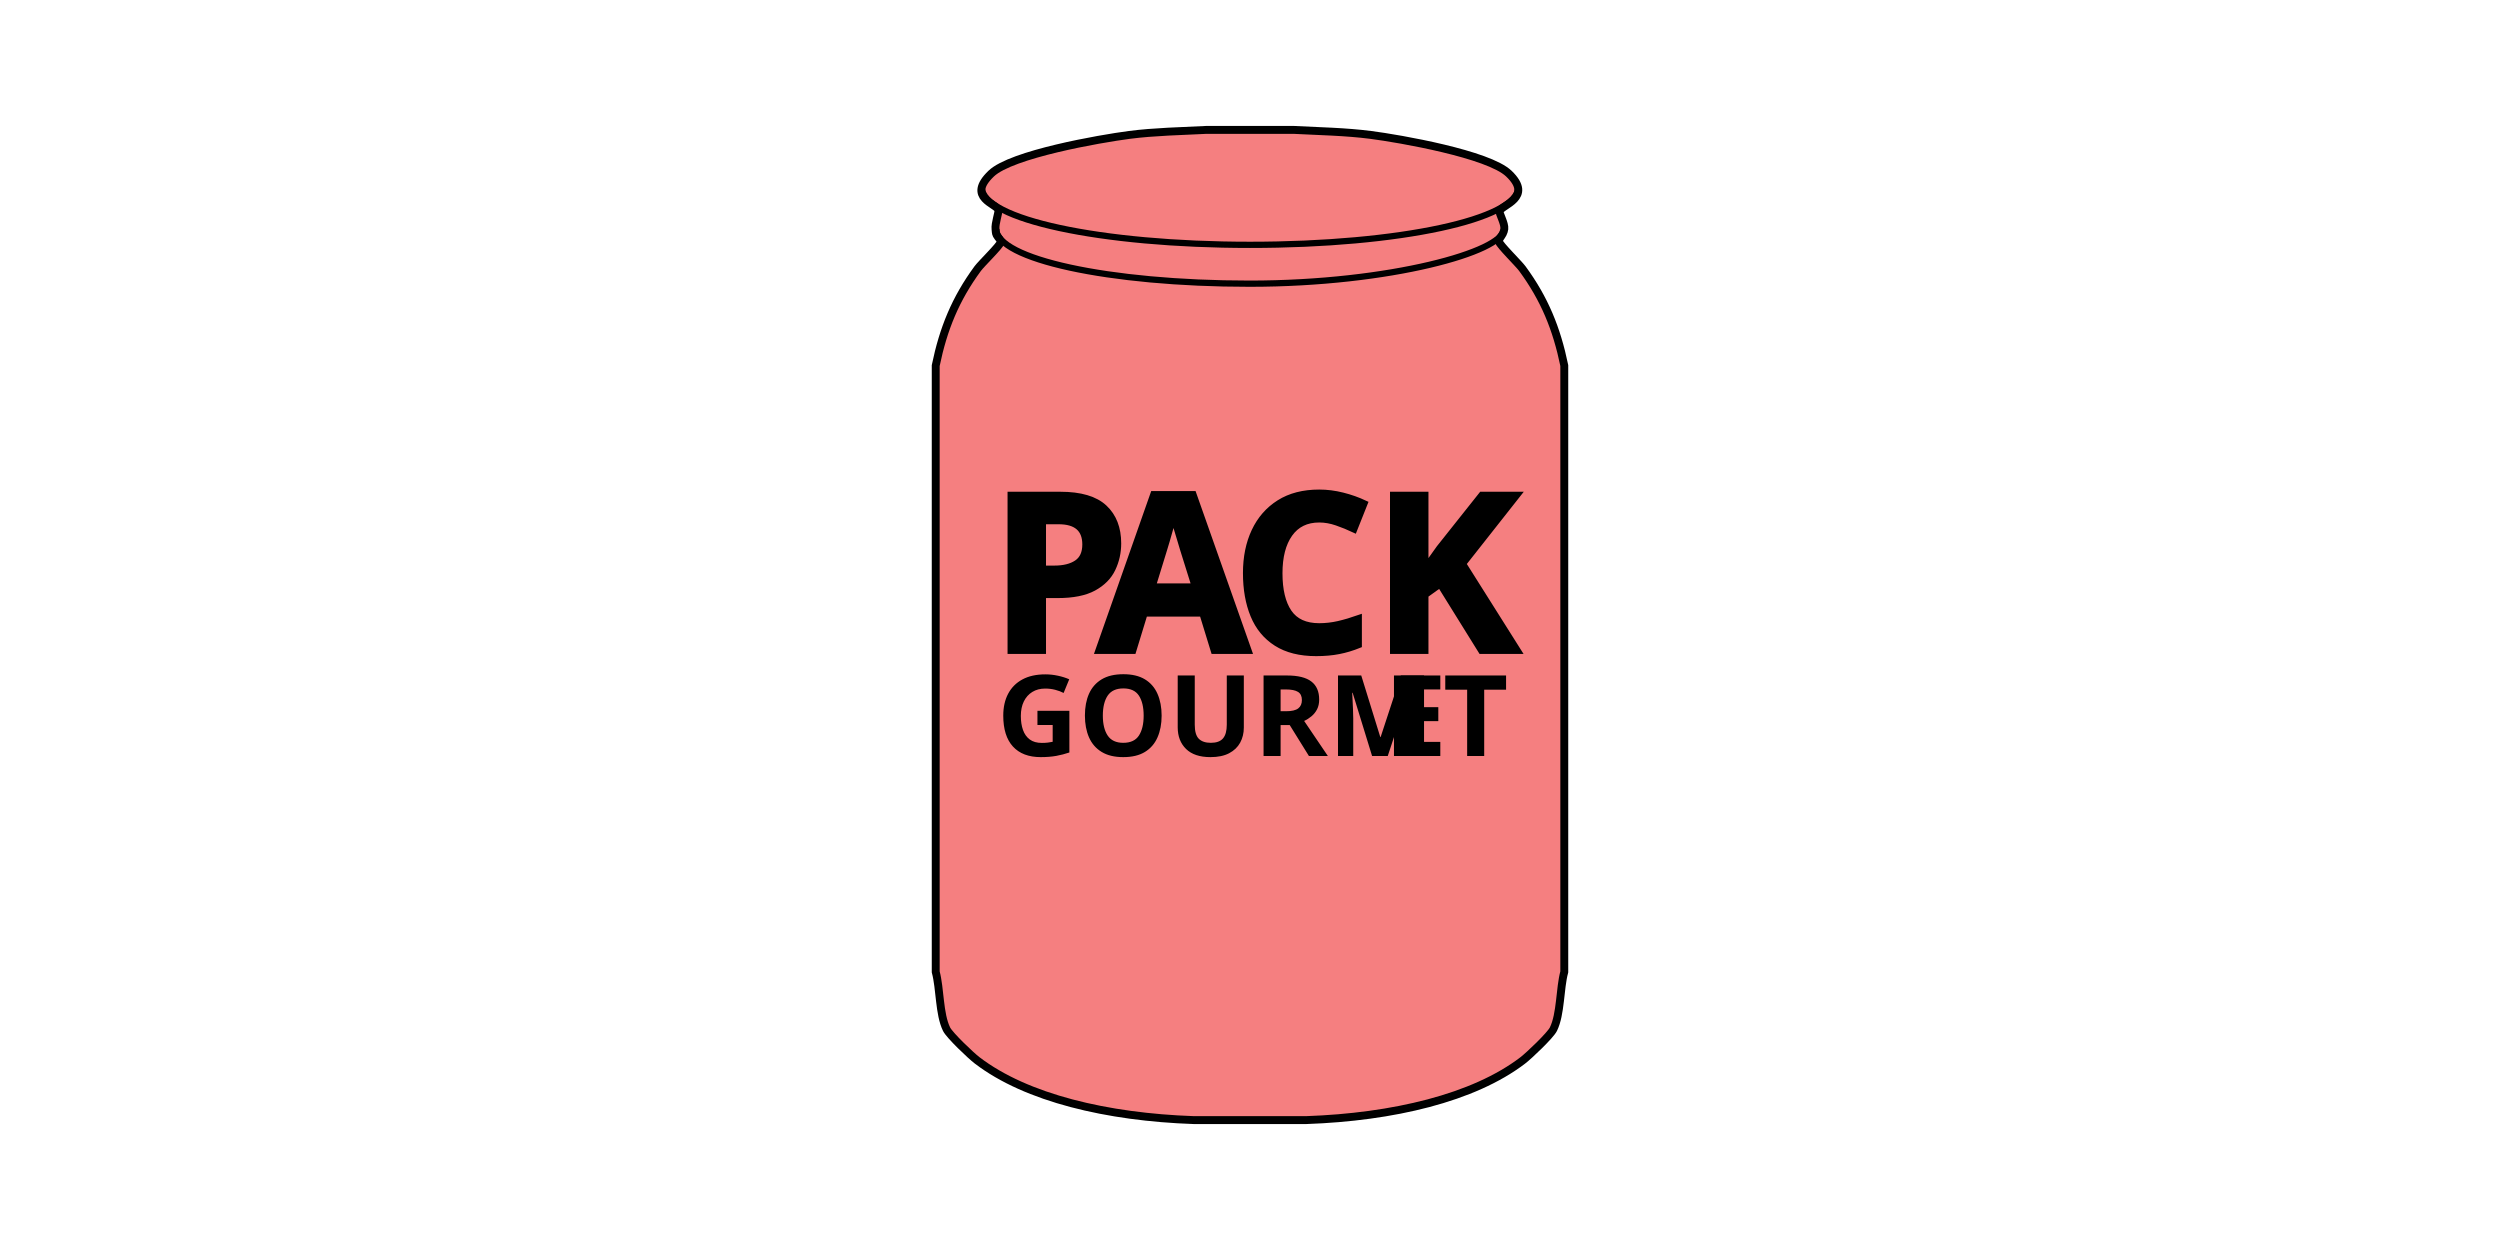
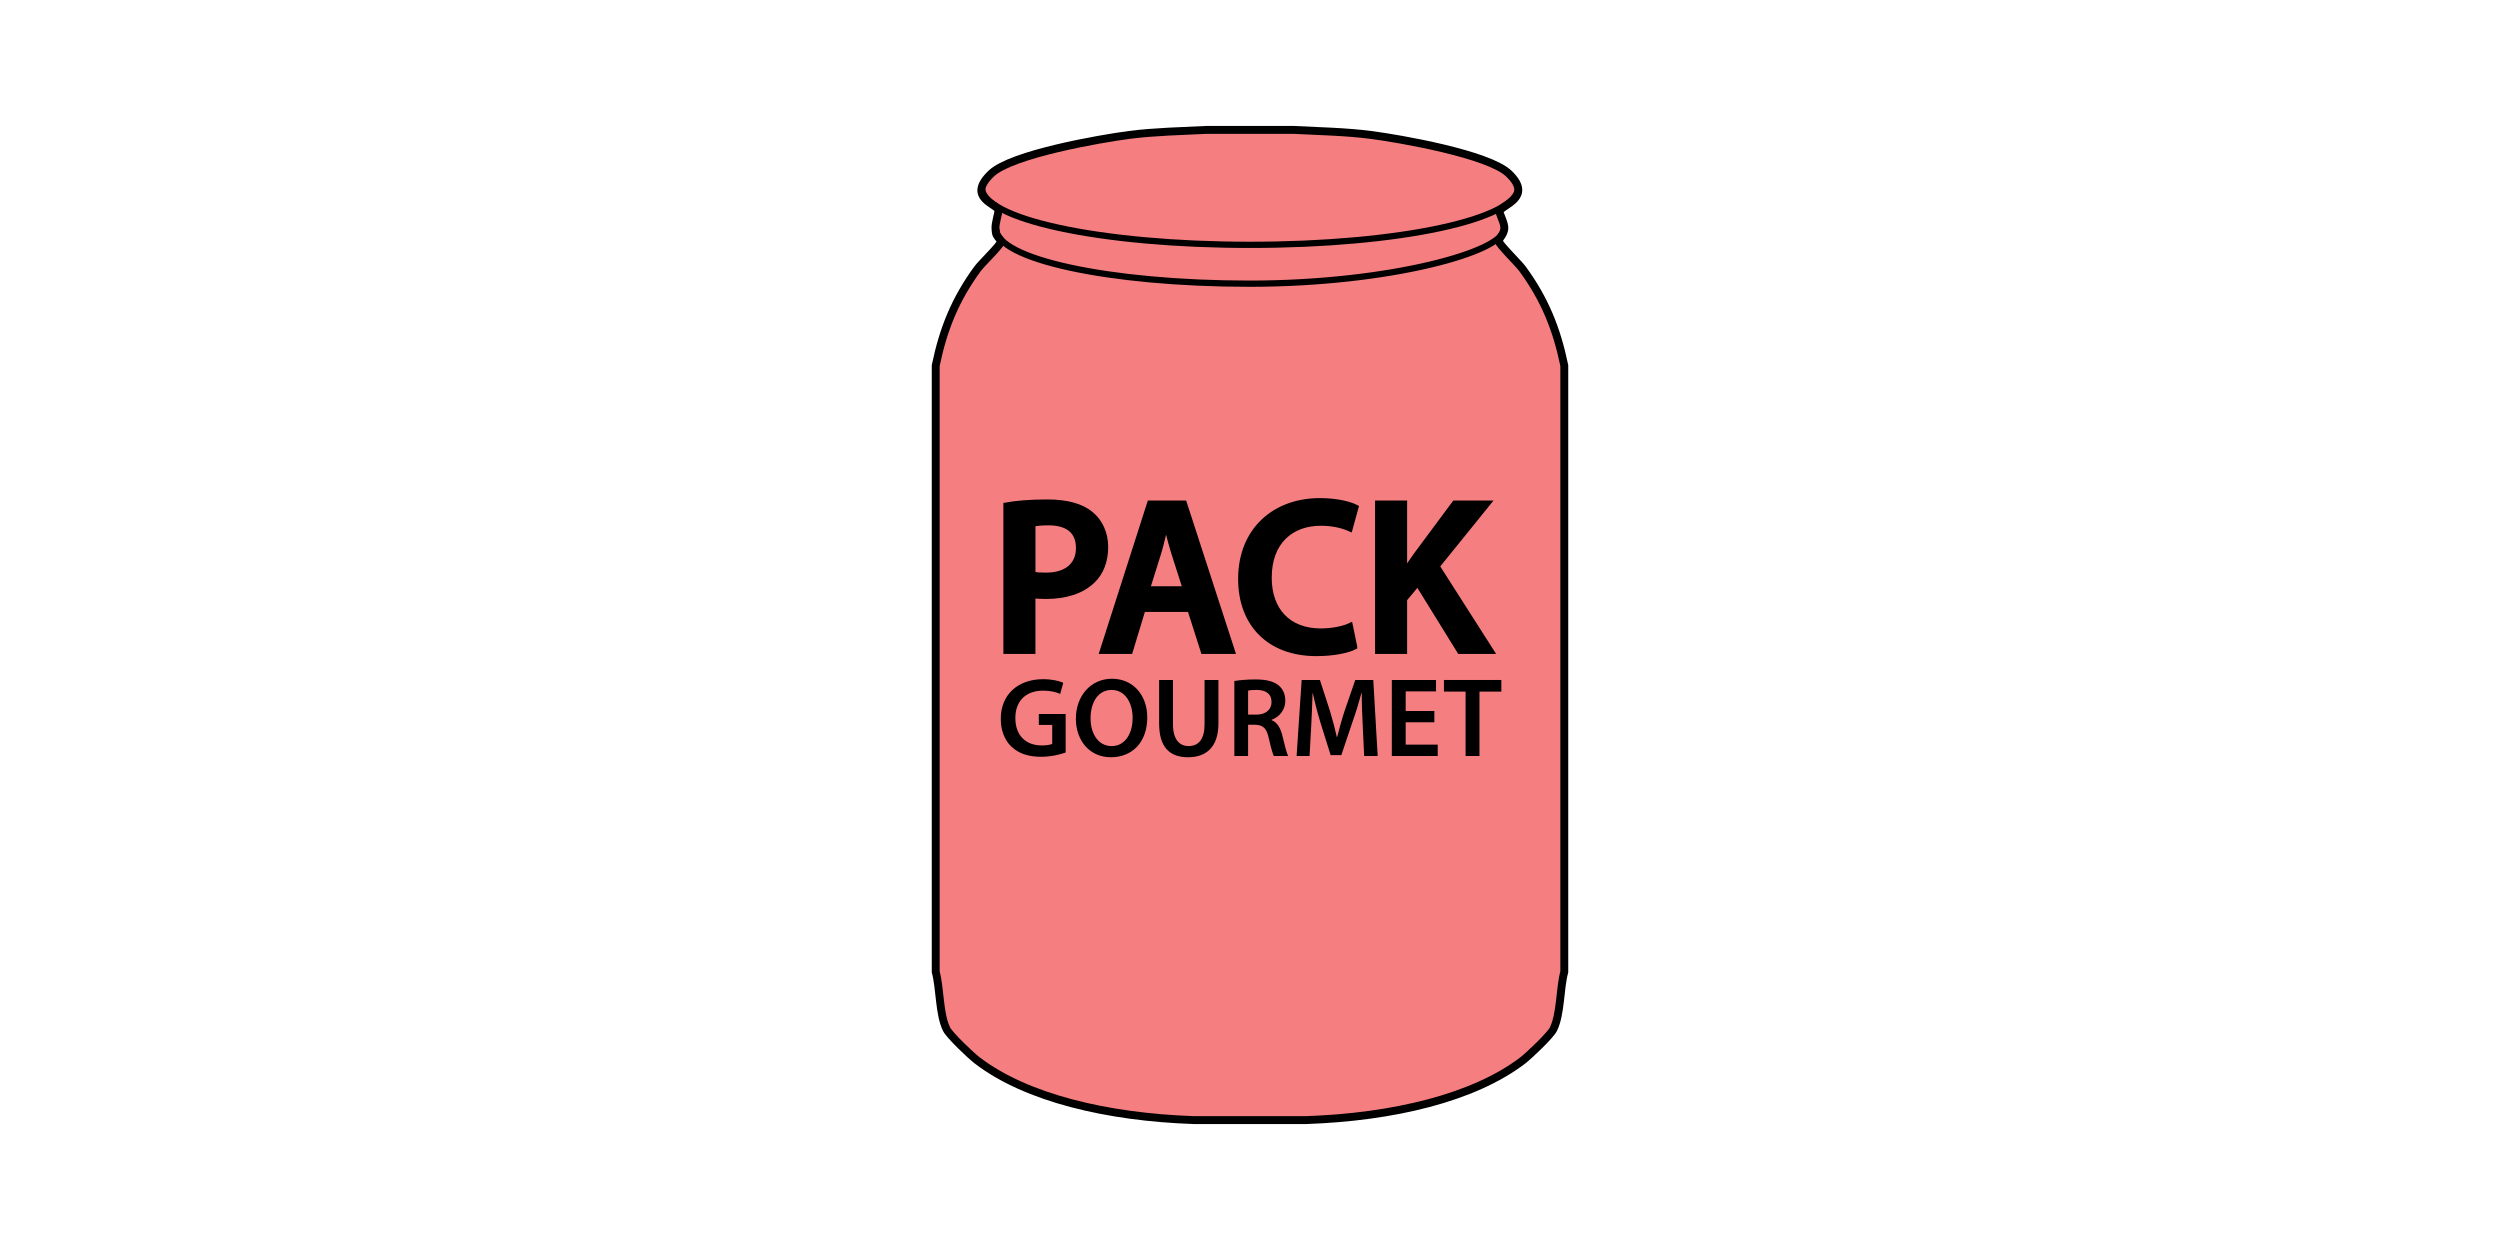
<svg xmlns="http://www.w3.org/2000/svg" id="Capa_1" data-name="Capa 1" viewBox="0 0 800 400">
  <defs>
    <style>
      .cls-1 {
-         letter-spacing: -.07em;
+         stroke-width: 2px;
      }

-       .cls-2 {
-         font-size: 70.34px;
-         stroke-width: 1.68px;
-       }
- 
-       .cls-2, .cls-3, .cls-4 {
+       .cls-1, .cls-2, .cls-3 {
        stroke: #000;
        stroke-miterlimit: 10;
      }

-       .cls-2, .cls-5 {
-         font-family: MyriadPro-Semibold, 'Myriad Pro';
-         font-weight: 600;
+       .cls-1, .cls-3 {
+         fill: none;
      }

-       .cls-6 {
-         letter-spacing: .01em;
+       .cls-4 {
+         isolation: isolate;
      }

-       .cls-3 {
+       .cls-2 {
        fill: #f57f80;
        stroke-width: 2.53px;
      }

-       .cls-7 {
-         letter-spacing: 0em;
-       }
- 
-       .cls-4 {
-         fill: none;
-         stroke-width: 2px;
-       }
- 
-       .cls-8 {
-         letter-spacing: -.02em;
-       }
- 
-       .cls-5 {
-         font-size: 36.09px;
-       }
- 
-       .cls-9 {
-         letter-spacing: 0em;
+       .cls-3 {
+         stroke-width: 1.68px;
      }
    </style>
  </defs>
-   <path class="cls-3" d="M500.57,116.97c-2.44-11.81-6.31-21.32-13.43-31.02-1.2-1.63-7.28-7.56-7.49-8.67-.13-.67.76-1.54,1.25-2.49.25-.49.42-1.03.48-1.52.22-1.8-1.69-4.88-1.5-5.69.46-1.98,11.03-4.31,2.93-12.04-6.5-6.2-34.7-11.14-44.2-12.37-7.82-1.02-16.9-1.21-24.54-1.6h-28.13c-7.63.38-16.72.58-24.54,1.6-9.5,1.24-37.7,6.17-44.2,12.37-8.1,7.73,1.83,9.68,2.28,11.66.19.82-1.13,4.32-.91,6.13.07.56.04,1.3.34,1.86.46.86,1.45,1.66,1.33,2.28-.21,1.11-6.18,6.86-7.38,8.49-7.12,9.7-10.99,19.21-13.43,31.02v194.02c1.45,5.4,1.08,13.47,3.47,18.34.97,1.97,7.79,8.46,9.8,9.99,15.75,12.04,41.65,18.14,69.27,19.1h36.05c27.62-.97,53.52-7.06,69.27-19.1,2.01-1.54,8.83-8.02,9.8-9.99,2.39-4.88,2.02-12.94,3.48-18.34V116.97Z" />
-   <text class="cls-2" transform="translate(316.93 208.42)">
-     <tspan class="cls-1" x="0" y="0">P</tspan>
-     <tspan class="cls-8" x="34.32" y="0">A</tspan>
-     <tspan class="cls-9" x="77.58" y="0">CK</tspan>
-   </text>
-   <text class="cls-5" transform="translate(318.95 241.92)">
-     <tspan x="0" y="0">GOURM</tspan>
-     <tspan class="cls-6" x="123.87" y="0">E</tspan>
-     <tspan class="cls-7" x="142.82" y="0">T</tspan>
-   </text>
-   <path class="cls-4" d="M485.8,59.96c0,10.16-37.82,18.39-85.8,18.39s-85.8-8.23-85.8-18.39" />
-   <path class="cls-4" d="M481.11,73.5c0,6.91-36.01,17.28-81.26,17.28s-81.04-7.92-81.04-17.51" />
+   <path class="cls-2" d="M500.57,116.97c-2.44-11.81-6.31-21.32-13.43-31.02-1.2-1.63-7.28-7.56-7.49-8.67-.13-.67.76-1.54,1.25-2.49.25-.49.42-1.03.48-1.52.22-1.8-1.69-4.88-1.5-5.69.46-1.98,11.03-4.31,2.93-12.04-6.5-6.2-34.7-11.14-44.2-12.37-7.82-1.02-16.9-1.21-24.54-1.6h-28.13c-7.63.38-16.72.58-24.54,1.6-9.5,1.24-37.7,6.17-44.2,12.37-8.1,7.73,1.83,9.68,2.28,11.66.19.82-1.13,4.32-.91,6.13.07.56.04,1.3.34,1.86.46.86,1.45,1.66,1.33,2.28-.21,1.11-6.18,6.86-7.38,8.49-7.12,9.7-10.99,19.21-13.43,31.02v194.02c1.45,5.4,1.08,13.47,3.47,18.34.97,1.97,7.79,8.46,9.8,9.99,15.75,12.04,41.65,18.14,69.27,19.1h36.05c27.62-.97,53.52-7.06,69.27-19.1,2.01-1.54,8.83-8.02,9.8-9.99,2.39-4.88,2.02-12.94,3.48-18.34V116.97h0Z" />
+   <g class="cls-4">
+     <g class="cls-4">
+       <path d="M321.92,161.64c3.1-.56,7.39-.98,13.22-.98,6.33,0,10.97,1.34,14,3.87,2.81,2.32,4.64,6.05,4.64,10.48s-1.41,8.23-4.08,10.76c-3.45,3.45-8.86,5.06-14.98,5.06-1.62,0-3.1-.07-4.22-.28v17.87h-8.58v-46.78ZM330.51,183.73c1.06.28,2.46.35,4.22.35,6.47,0,10.41-3.17,10.41-8.72s-3.66-8.09-9.64-8.09c-2.39,0-4.08.21-4.99.42v16.04Z" />
+     </g>
+     <g class="cls-4">
+       <path class="cls-3" d="M321.92,161.64c3.1-.56,7.39-.98,13.22-.98,6.33,0,10.97,1.34,14,3.87,2.81,2.32,4.64,6.05,4.64,10.48s-1.41,8.23-4.08,10.76c-3.45,3.45-8.86,5.06-14.98,5.06-1.62,0-3.1-.07-4.22-.28v17.87h-8.58v-46.78ZM330.51,183.73c1.06.28,2.46.35,4.22.35,6.47,0,10.41-3.17,10.41-8.72s-3.66-8.09-9.64-8.09c-2.39,0-4.08.21-4.99.42v16.04Z" />
+     </g>
+     <g class="cls-4">
+       <path d="M365.74,194.98l-4.08,13.44h-8.93l15.19-47.41h11.04l15.4,47.41h-9.29l-4.29-13.44h-15.05ZM379.32,188.44l-3.73-11.68c-.91-2.88-1.69-6.12-2.39-8.86h-.14c-.7,2.74-1.41,6.05-2.25,8.86l-3.66,11.68h12.17Z" />
+     </g>
+     <g class="cls-4">
+       <path class="cls-3" d="M365.74,194.98l-4.08,13.44h-8.93l15.19-47.41h11.04l15.4,47.41h-9.29l-4.29-13.44h-15.05ZM379.32,188.44l-3.73-11.68c-.91-2.88-1.69-6.12-2.39-8.86h-.14c-.7,2.74-1.41,6.05-2.25,8.86l-3.66,11.68h12.17Z" />
+     </g>
+     <g class="cls-4">
+       <path d="M433.48,207.01c-2.04,1.06-6.54,2.11-12.24,2.11-15.05,0-24.2-9.43-24.2-23.85,0-15.62,10.83-25.04,25.32-25.04,5.7,0,9.78,1.2,11.54,2.11l-1.9,6.89c-2.25-.99-5.35-1.83-9.29-1.83-9.64,0-16.6,6.05-16.6,17.45,0,10.41,6.12,17.09,16.53,17.09,3.52,0,7.17-.7,9.43-1.76l1.41,6.82Z" />
+       <path d="M440.86,161.01h8.58v21.81h.21c1.12-1.83,2.32-3.52,3.45-5.14l12.38-16.67h10.69l-16.32,20.19,17.38,27.22h-10.13l-13.44-21.74-4.22,5.07v16.67h-8.58v-47.41Z" />
+     </g>
+     <g class="cls-4">
+       <path class="cls-3" d="M433.48,207.01c-2.04,1.06-6.54,2.11-12.24,2.11-15.05,0-24.2-9.43-24.2-23.85,0-15.62,10.83-25.04,25.32-25.04,5.7,0,9.78,1.2,11.54,2.11l-1.9,6.89c-2.25-.99-5.35-1.83-9.29-1.83-9.64,0-16.6,6.05-16.6,17.45,0,10.41,6.12,17.09,16.53,17.09,3.52,0,7.17-.7,9.43-1.76l1.41,6.82Z" />
+       <path class="cls-3" d="M440.86,161.01h8.58v21.81h.21c1.12-1.83,2.32-3.52,3.45-5.14l12.38-16.67h10.69l-16.32,20.19,17.38,27.22h-10.13l-13.44-21.74-4.22,5.07v16.67h-8.58v-47.41Z" />
+     </g>
+   </g>
+   <g class="cls-4">
+     <g class="cls-4">
+       <path d="M341,240.8c-1.55.58-4.58,1.37-7.83,1.37-4.11,0-7.22-1.05-9.53-3.25-2.17-2.06-3.43-5.27-3.39-8.95,0-7.69,5.48-12.63,13.53-12.63,3,0,5.34.61,6.46,1.15l-.97,3.57c-1.33-.58-2.96-1.05-5.52-1.05-5.2,0-8.84,3.07-8.84,8.73s3.39,8.8,8.44,8.8c1.59,0,2.78-.22,3.36-.5v-6.06h-4.29v-3.5h8.59v12.31Z" />
+       <path d="M367.13,229.51c0,8.16-4.94,12.81-11.66,12.81s-11.19-5.23-11.19-12.38,4.69-12.74,11.55-12.74,11.29,5.38,11.29,12.31ZM348.98,229.87c0,4.94,2.49,8.88,6.75,8.88s6.71-3.97,6.71-9.06c0-4.58-2.27-8.91-6.71-8.91s-6.75,4.08-6.75,9.09Z" />
+       <path d="M375.36,217.6v14.18c0,4.76,1.98,6.96,4.98,6.96,3.21,0,5.12-2.2,5.12-6.96v-14.18h4.44v13.89c0,7.51-3.86,10.83-9.71,10.83s-9.27-3.14-9.27-10.79v-13.93h4.44Z" />
+       <path d="M394.99,217.92c1.66-.29,4.15-.5,6.71-.5,3.5,0,5.88.58,7.51,1.95,1.34,1.12,2.09,2.82,2.09,4.87,0,3.14-2.13,5.27-4.4,6.1v.11c1.73.65,2.78,2.35,3.39,4.69.76,3.03,1.41,5.85,1.91,6.78h-4.58c-.36-.72-.94-2.71-1.62-5.74-.69-3.17-1.84-4.19-4.37-4.26h-2.24v10h-4.4v-24ZM399.39,228.68h2.63c3,0,4.87-1.59,4.87-4.01,0-2.67-1.88-3.9-4.76-3.9-1.41,0-2.31.11-2.74.22v7.69Z" />
+       <path d="M436.06,232c-.14-3.14-.33-6.93-.29-10.21h-.11c-.79,2.96-1.8,6.24-2.89,9.31l-3.54,10.54h-3.43l-3.25-10.39c-.94-3.1-1.8-6.42-2.45-9.46h-.07c-.11,3.18-.25,7.04-.43,10.36l-.54,9.78h-4.15l1.62-24.32h5.85l3.17,9.78c.87,2.85,1.62,5.74,2.24,8.44h.11c.65-2.63,1.48-5.63,2.42-8.48l3.36-9.74h5.77l1.41,24.32h-4.33l-.47-9.92Z" />
+     </g>
+     <g class="cls-4">
+       <path d="M458.99,231.13h-9.17v7.15h10.25v3.64h-14.69v-24.32h14.15v3.64h-9.71v6.28h9.17v3.61Z" />
+     </g>
+     <g class="cls-4">
+       <path d="M468.99,221.31h-6.93v-3.72h18.37v3.72h-7v20.61h-4.44v-20.61Z" />
+     </g>
+   </g>
+   <path class="cls-1" d="M485.8,59.96c0,10.16-37.82,18.39-85.8,18.39s-85.8-8.23-85.8-18.39" />
+   <path class="cls-1" d="M481.11,73.5c0,6.91-36.01,17.28-81.26,17.28s-81.04-7.92-81.04-17.51" />
</svg>
